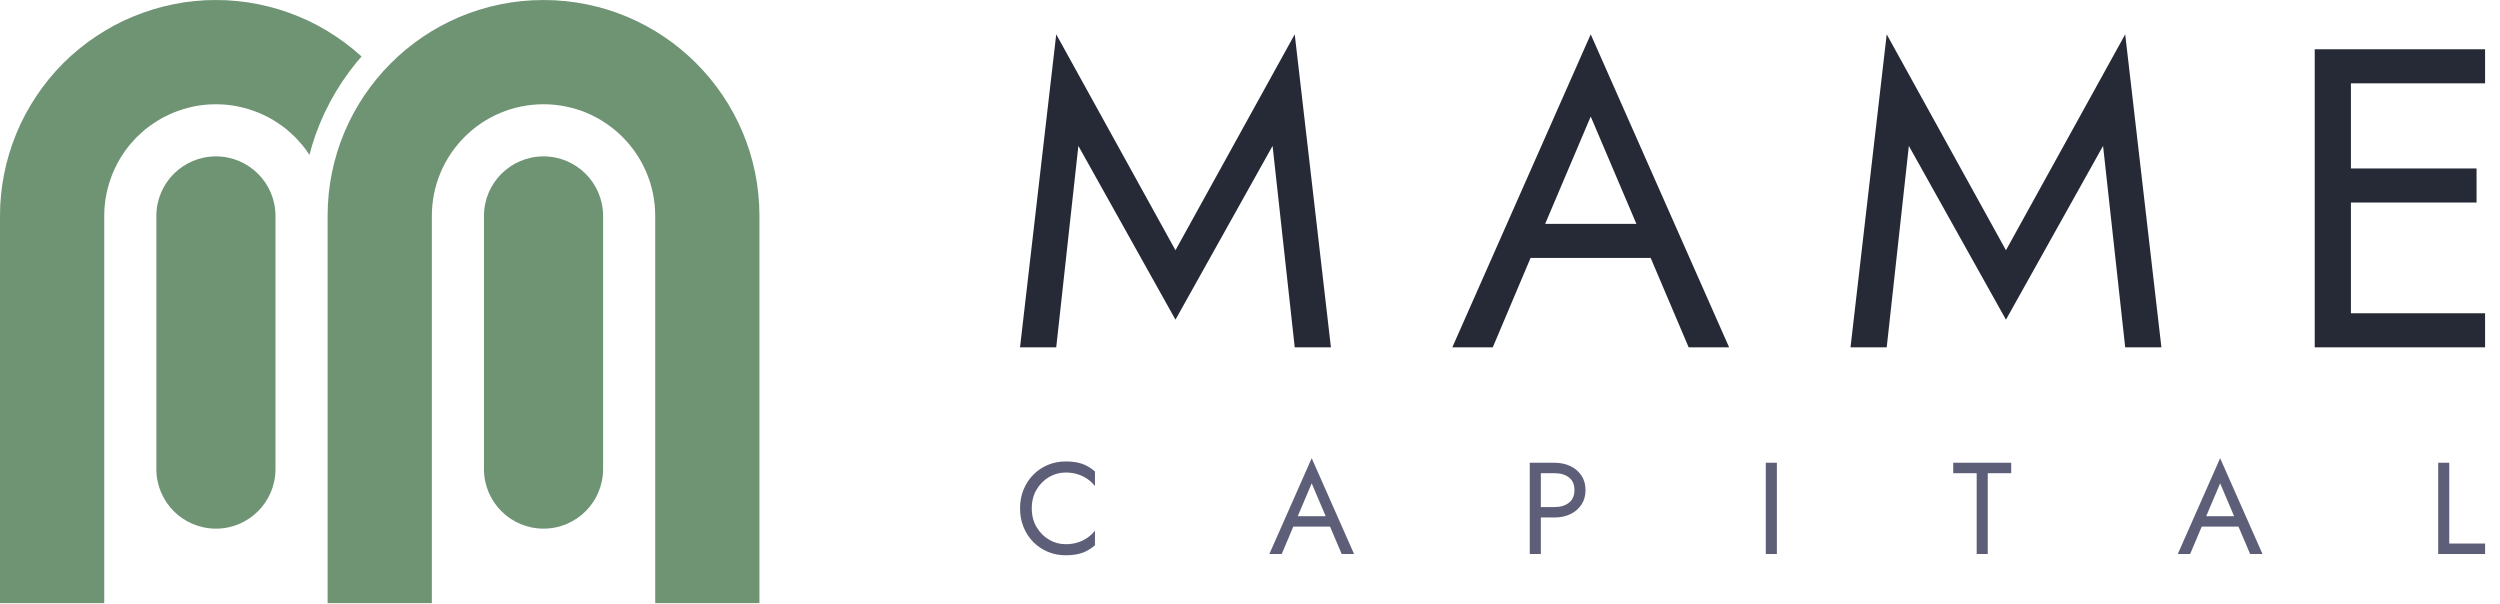
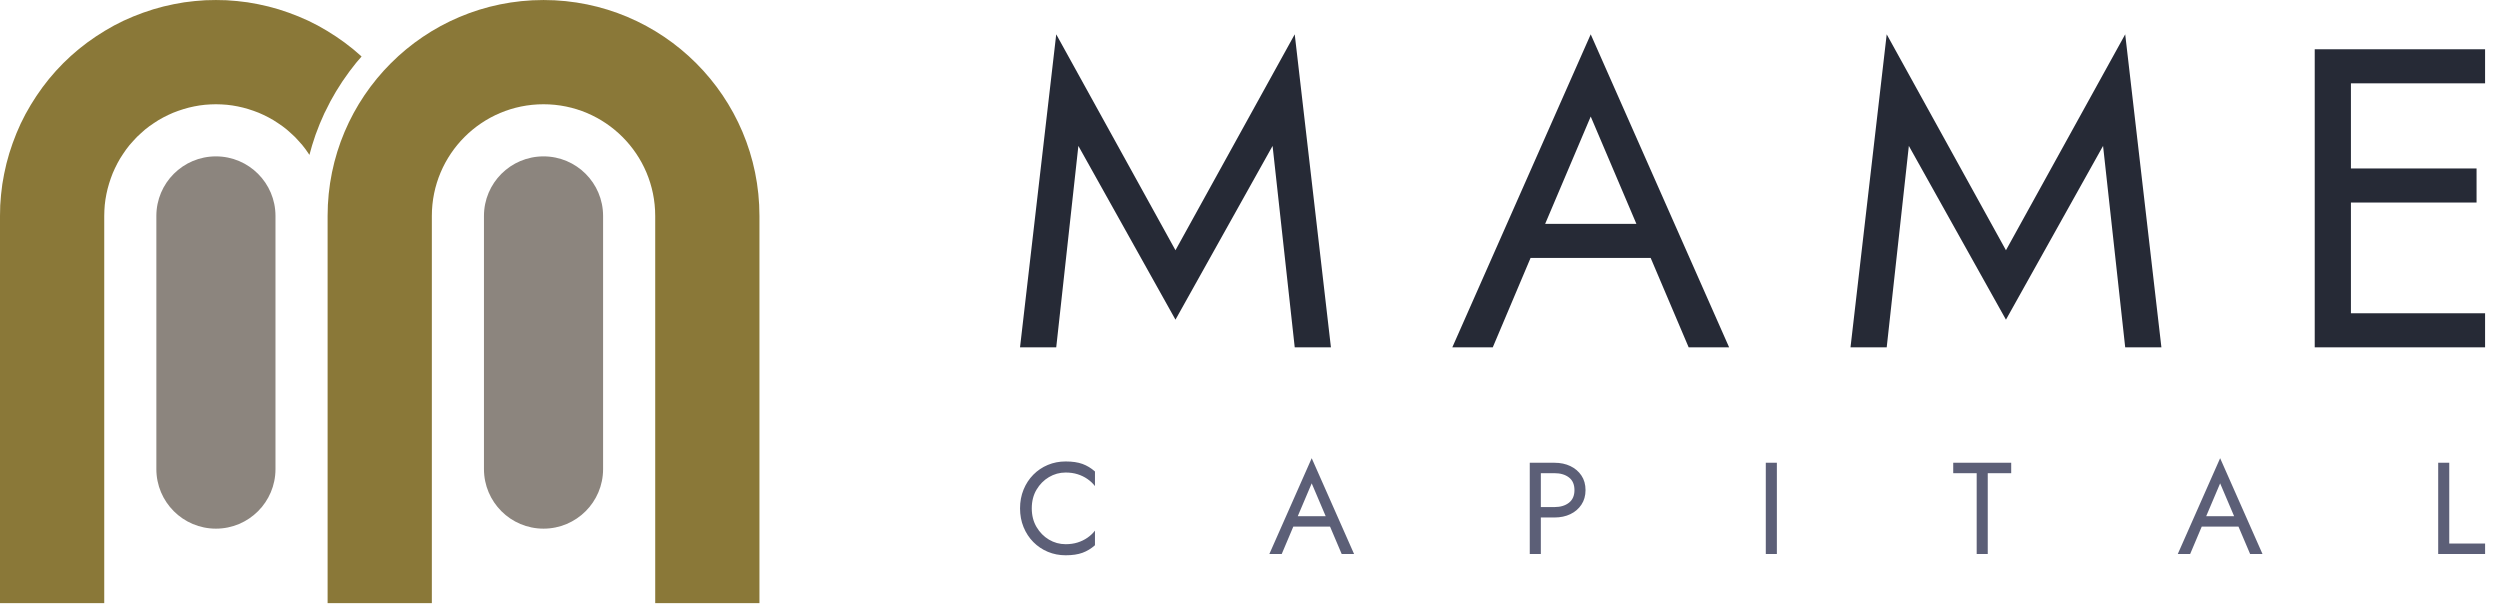
<svg xmlns="http://www.w3.org/2000/svg" viewBox="3 1 335.77 81" width="1343" height="324">
-   <g fill="#6E9474">
+   <g fill="#8A7838">
    <path d="M51.48 8.51L51.56 8.59L50.93 9.32L50.82 9.45L49.95 10.57L49.85 10.71L49.03 11.87L48.93 12.02L48.17 13.22L48.08 13.37L47.38 14.60L47.30 14.76L46.66 16.03L46.58 16.18L46.01 17.48L45.94 17.64L45.43 18.97L45.37 19.13L44.93 20.48L44.88 20.65L44.56 21.80L44.47 21.67L44.05 21.06L43.60 20.48L43.11 19.93L42.61 19.39L42.07 18.89L41.52 18.40L40.94 17.95L40.33 17.53L39.71 17.13L39.07 16.77L38.41 16.44L37.74 16.14L37.05 15.88L36.35 15.65L35.64 15.45L34.93 15.29L34.20 15.16L33.47 15.07L32.74 15.02L32.00 15.00L31.26 15.02L30.53 15.07L29.80 15.16L29.07 15.29L28.36 15.45L27.65 15.65L26.95 15.88L26.26 16.14L25.59 16.44L24.93 16.77L24.29 17.13L23.67 17.53L23.06 17.95L22.48 18.40L21.93 18.89L21.39 19.39L20.89 19.93L20.40 20.48L19.95 21.06L19.53 21.67L19.13 22.29L18.77 22.93L18.44 23.59L18.14 24.26L17.88 24.95L17.65 25.65L17.45 26.36L17.29 27.07L17.16 27.80L17.07 28.53L17.02 29.26L17.00 30.00L17.00 82.00L3.00 82.00L3.00 30.00L3.03 28.58L3.14 27.16L3.31 25.74L3.56 24.34L3.87 22.95L4.25 21.58L4.70 20.23L5.21 18.90L5.78 17.60L6.42 16.33L7.13 15.09L7.89 13.89L8.71 12.72L9.58 11.60L10.51 10.52L11.49 9.49L12.52 8.51L13.60 7.58L14.72 6.71L15.89 5.89L17.09 5.13L18.33 4.42L19.60 3.78L20.90 3.21L22.23 2.70L23.58 2.25L24.95 1.87L26.34 1.56L27.74 1.31L29.16 1.14L30.58 1.03L32.00 1.00L33.42 1.03L34.84 1.14L36.26 1.31L37.66 1.56L39.05 1.87L40.42 2.25L41.77 2.70L43.10 3.21L44.40 3.78L45.67 4.42L46.91 5.13L48.11 5.89L49.28 6.71L50.40 7.58Z" />
    <path d="M47 82L47 30A29 29 0 0 1 105 30L105 82L91 82L91 30A15 15 0 0 0 61 30L61 82Z" />
-     <path d="M24 30.0A8.0 8.0 0 0 1 40 30.0L40 64.0A8.0 8.0 0 0 1 24 64.0Z" />
-     <path d="M68 30.0A8.0 8.0 0 0 1 84 30.0L84 64.0A8.0 8.0 0 0 1 68 64.0Z" />
+     <path fill="#8C857E" d="M24 30.0A8.0 8.0 0 0 1 40 30.0L40 64.0A8.0 8.0 0 0 1 24 64.0Z" />
+     <path fill="#8C857E" d="M68 30.0A8.0 8.0 0 0 1 84 30.0L84 64.0A8.0 8.0 0 0 1 68 64.0Z" />
  </g>
  <path fill="#262A36" transform="translate(137.71 47.65)" d="M10.124 -27.056 23.166 -3.718 36.208 -27.056 39.182 0.0H44.044L39.182 -42.042L23.166 -13.042L7.15 -42.042L2.288 0.0H7.15ZM68.468 -12.012H89.632L87.916 -16.588H70.184ZM78.936 -31.002 85.8 -14.872 86.258 -13.728 92.092 0.0H97.526L78.936 -42.042L60.346 0.0H65.78L71.729 -14.071L72.186 -15.101ZM121.664 -27.056 134.706 -3.718 147.748 -27.056 150.722 0.0H155.584L150.722 -42.042L134.706 -13.042L118.69 -42.042L113.828 0.0H118.69ZM178.864 0.0H199.056V-4.576H178.864ZM178.864 -35.464H199.056V-40.04H178.864ZM178.864 -19.448H197.912V-24.024H178.864ZM176.176 -40.04V0.0H181.038V-40.04Z" />
  <path fill="#5C5F77" transform="translate(139.30 75.40)" d="M2.275 -6.125Q2.275 -7.56 2.914 -8.636Q3.553 -9.713 4.585 -10.325Q5.618 -10.938 6.825 -10.938Q7.7 -10.938 8.426 -10.71Q9.153 -10.483 9.748 -10.071Q10.343 -9.66 10.763 -9.118V-11.078Q9.993 -11.76 9.083 -12.093Q8.173 -12.425 6.825 -12.425Q5.548 -12.425 4.436 -11.961Q3.325 -11.498 2.485 -10.649Q1.645 -9.8 1.173 -8.645Q0.7 -7.49 0.7 -6.125Q0.7 -4.76 1.173 -3.605Q1.645 -2.45 2.485 -1.601Q3.325 -0.753 4.436 -0.289Q5.548 0.175 6.825 0.175Q8.173 0.175 9.083 -0.158Q9.993 -0.49 10.763 -1.173V-3.133Q10.343 -2.59 9.748 -2.179Q9.153 -1.768 8.426 -1.54Q7.7 -1.313 6.825 -1.313Q5.618 -1.313 4.585 -1.925Q3.553 -2.538 2.914 -3.623Q2.275 -4.708 2.275 -6.125ZM36.671 -3.675H43.146L42.621 -5.075H37.196ZM39.873 -9.485 41.973 -4.55 42.113 -4.2 43.898 0.0H45.561L39.873 -12.863L34.186 0.0H35.848L37.668 -4.305L37.808 -4.62ZM69.159 -12.25V0.0H70.647V-12.25ZM69.982 -10.85H72.484Q73.674 -10.85 74.418 -10.281Q75.162 -9.713 75.162 -8.575Q75.162 -7.455 74.418 -6.878Q73.674 -6.3 72.484 -6.3H69.982V-4.9H72.484Q73.674 -4.9 74.611 -5.346Q75.547 -5.793 76.098 -6.624Q76.649 -7.455 76.649 -8.575Q76.649 -9.713 76.098 -10.535Q75.547 -11.358 74.611 -11.804Q73.674 -12.25 72.484 -12.25H69.982ZM100.86 -12.25V0.0H102.348V-12.25ZM126.034 -10.85H129.184V0.0H130.671V-10.85H133.821V-12.25H126.034ZM158.68 -3.675H165.155L164.63 -5.075H159.205ZM161.882 -9.485 163.982 -4.55 164.122 -4.2 165.907 0.0H167.57L161.882 -12.863L156.195 0.0H157.857L159.677 -4.305L159.817 -4.62ZM191.168 -12.25V0.0H197.468V-1.4H192.655V-12.25Z" />
</svg>
